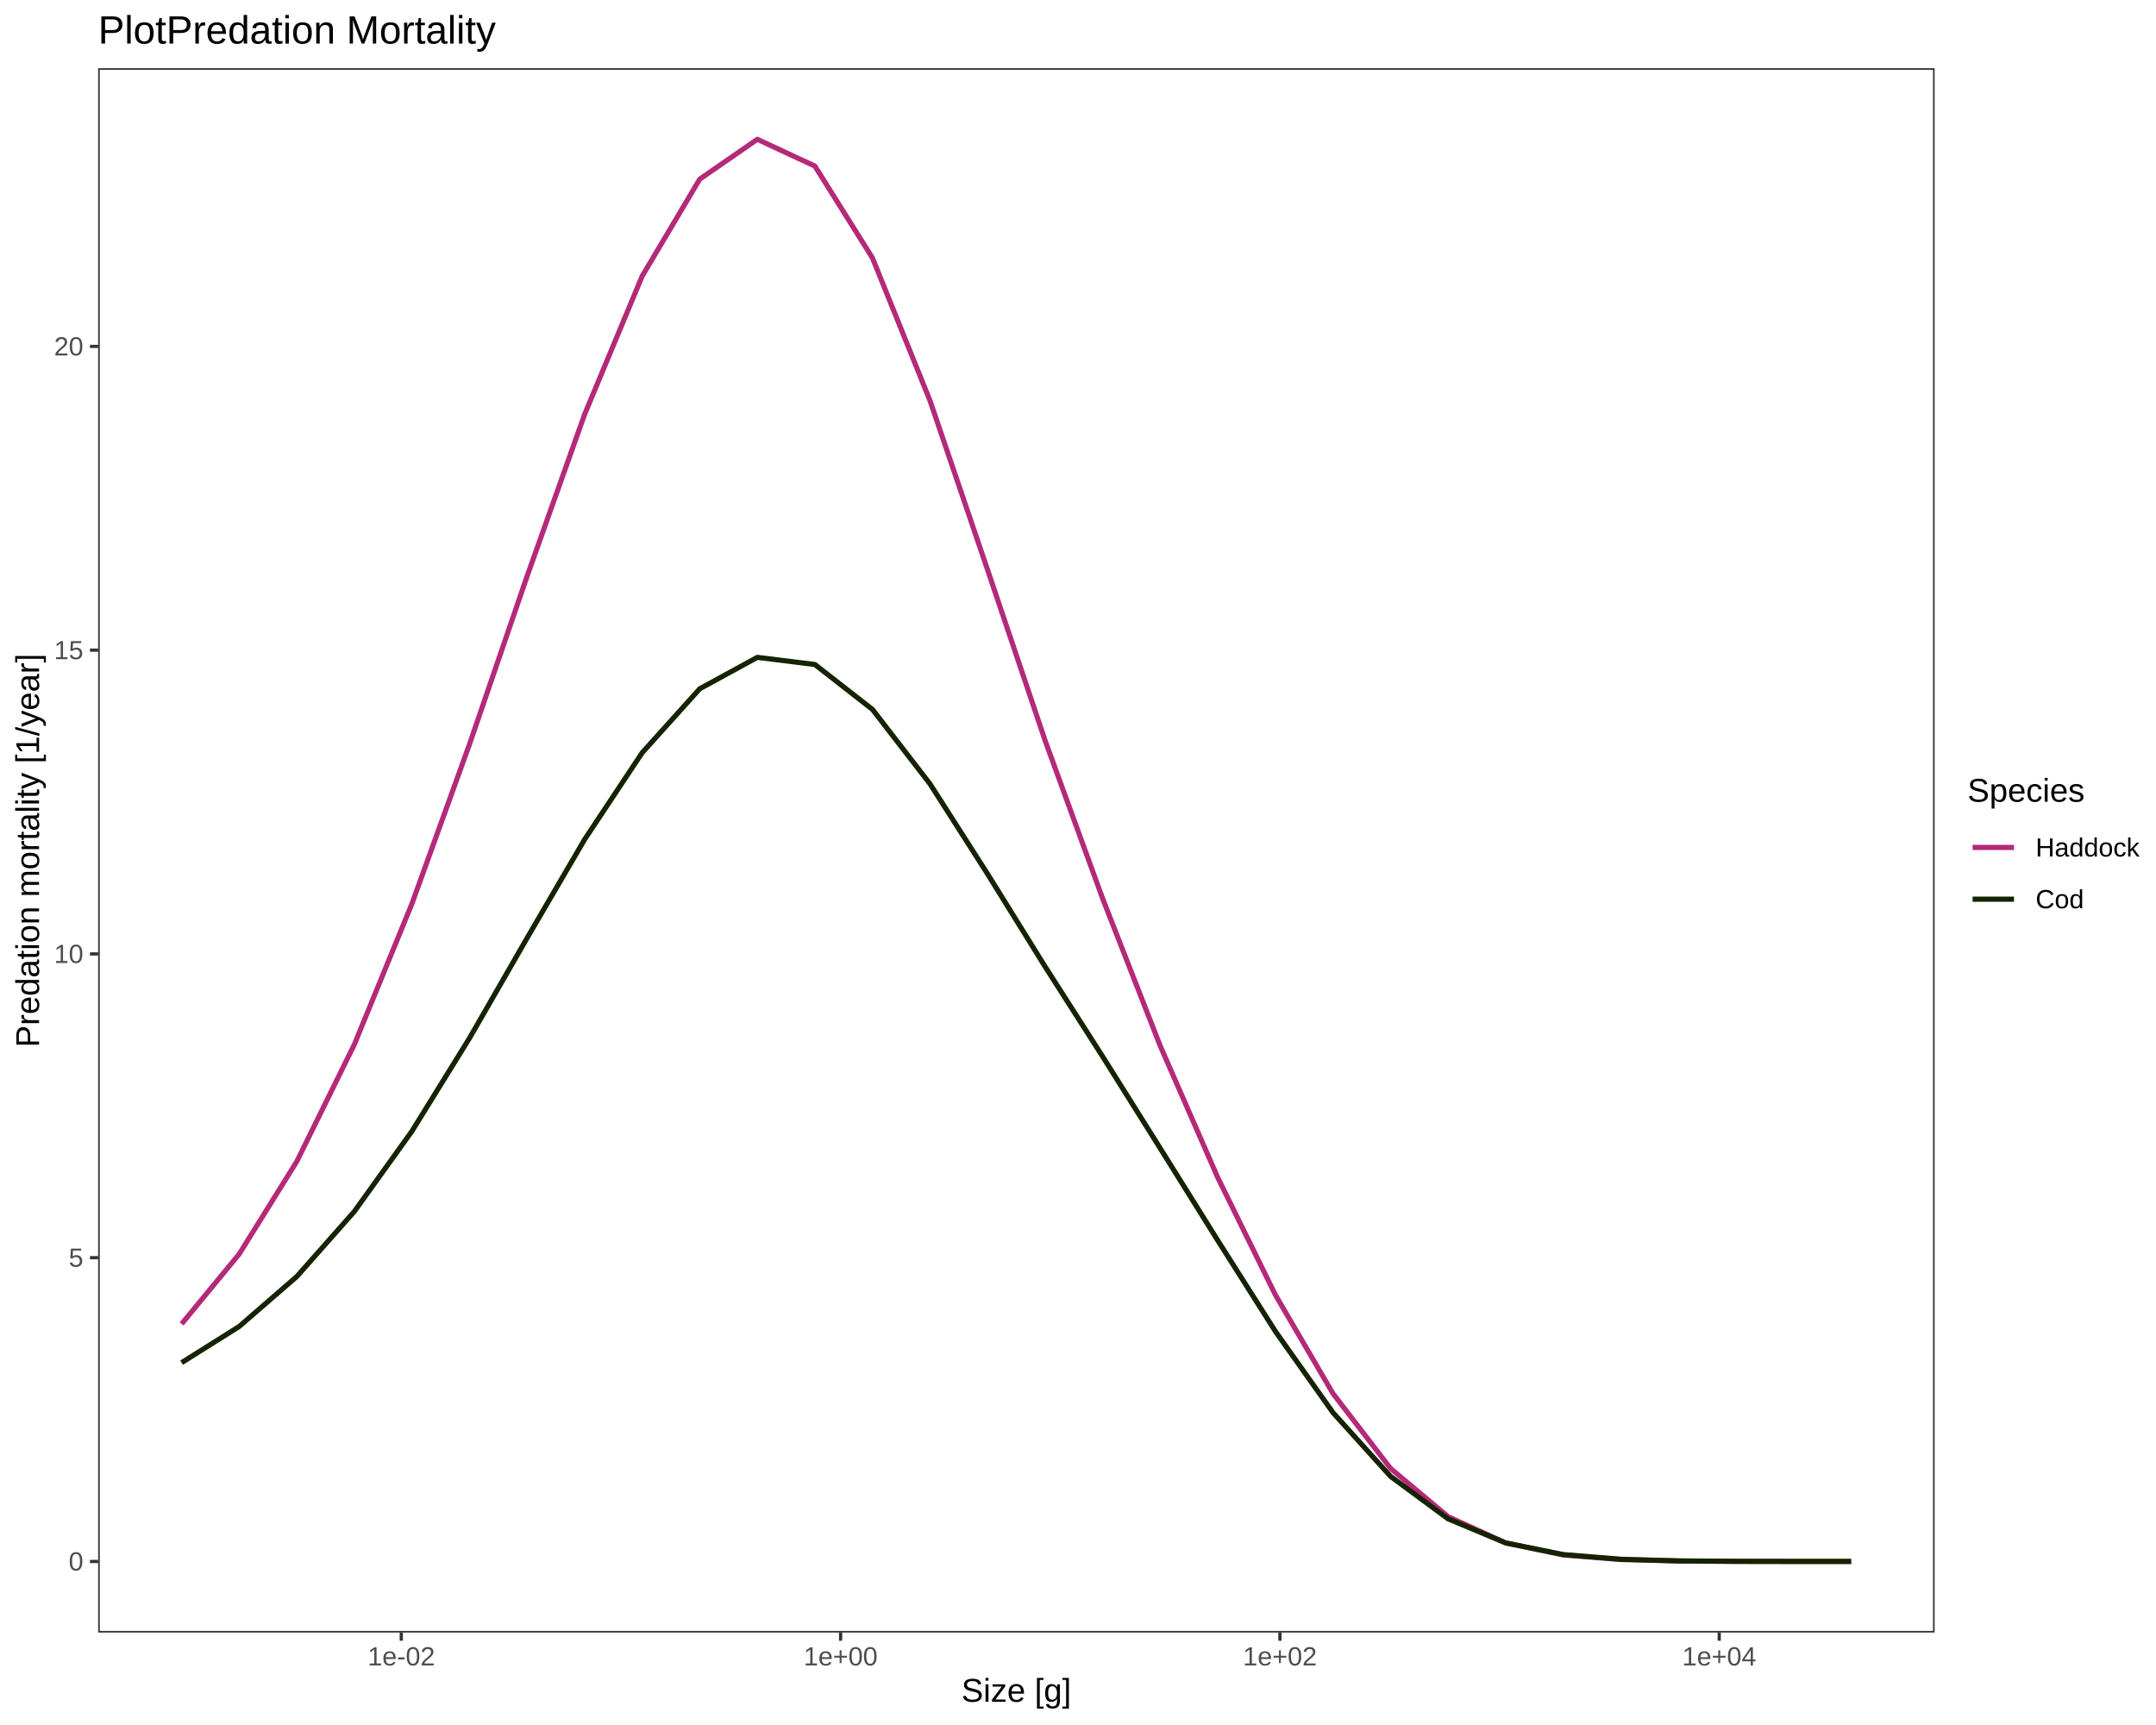
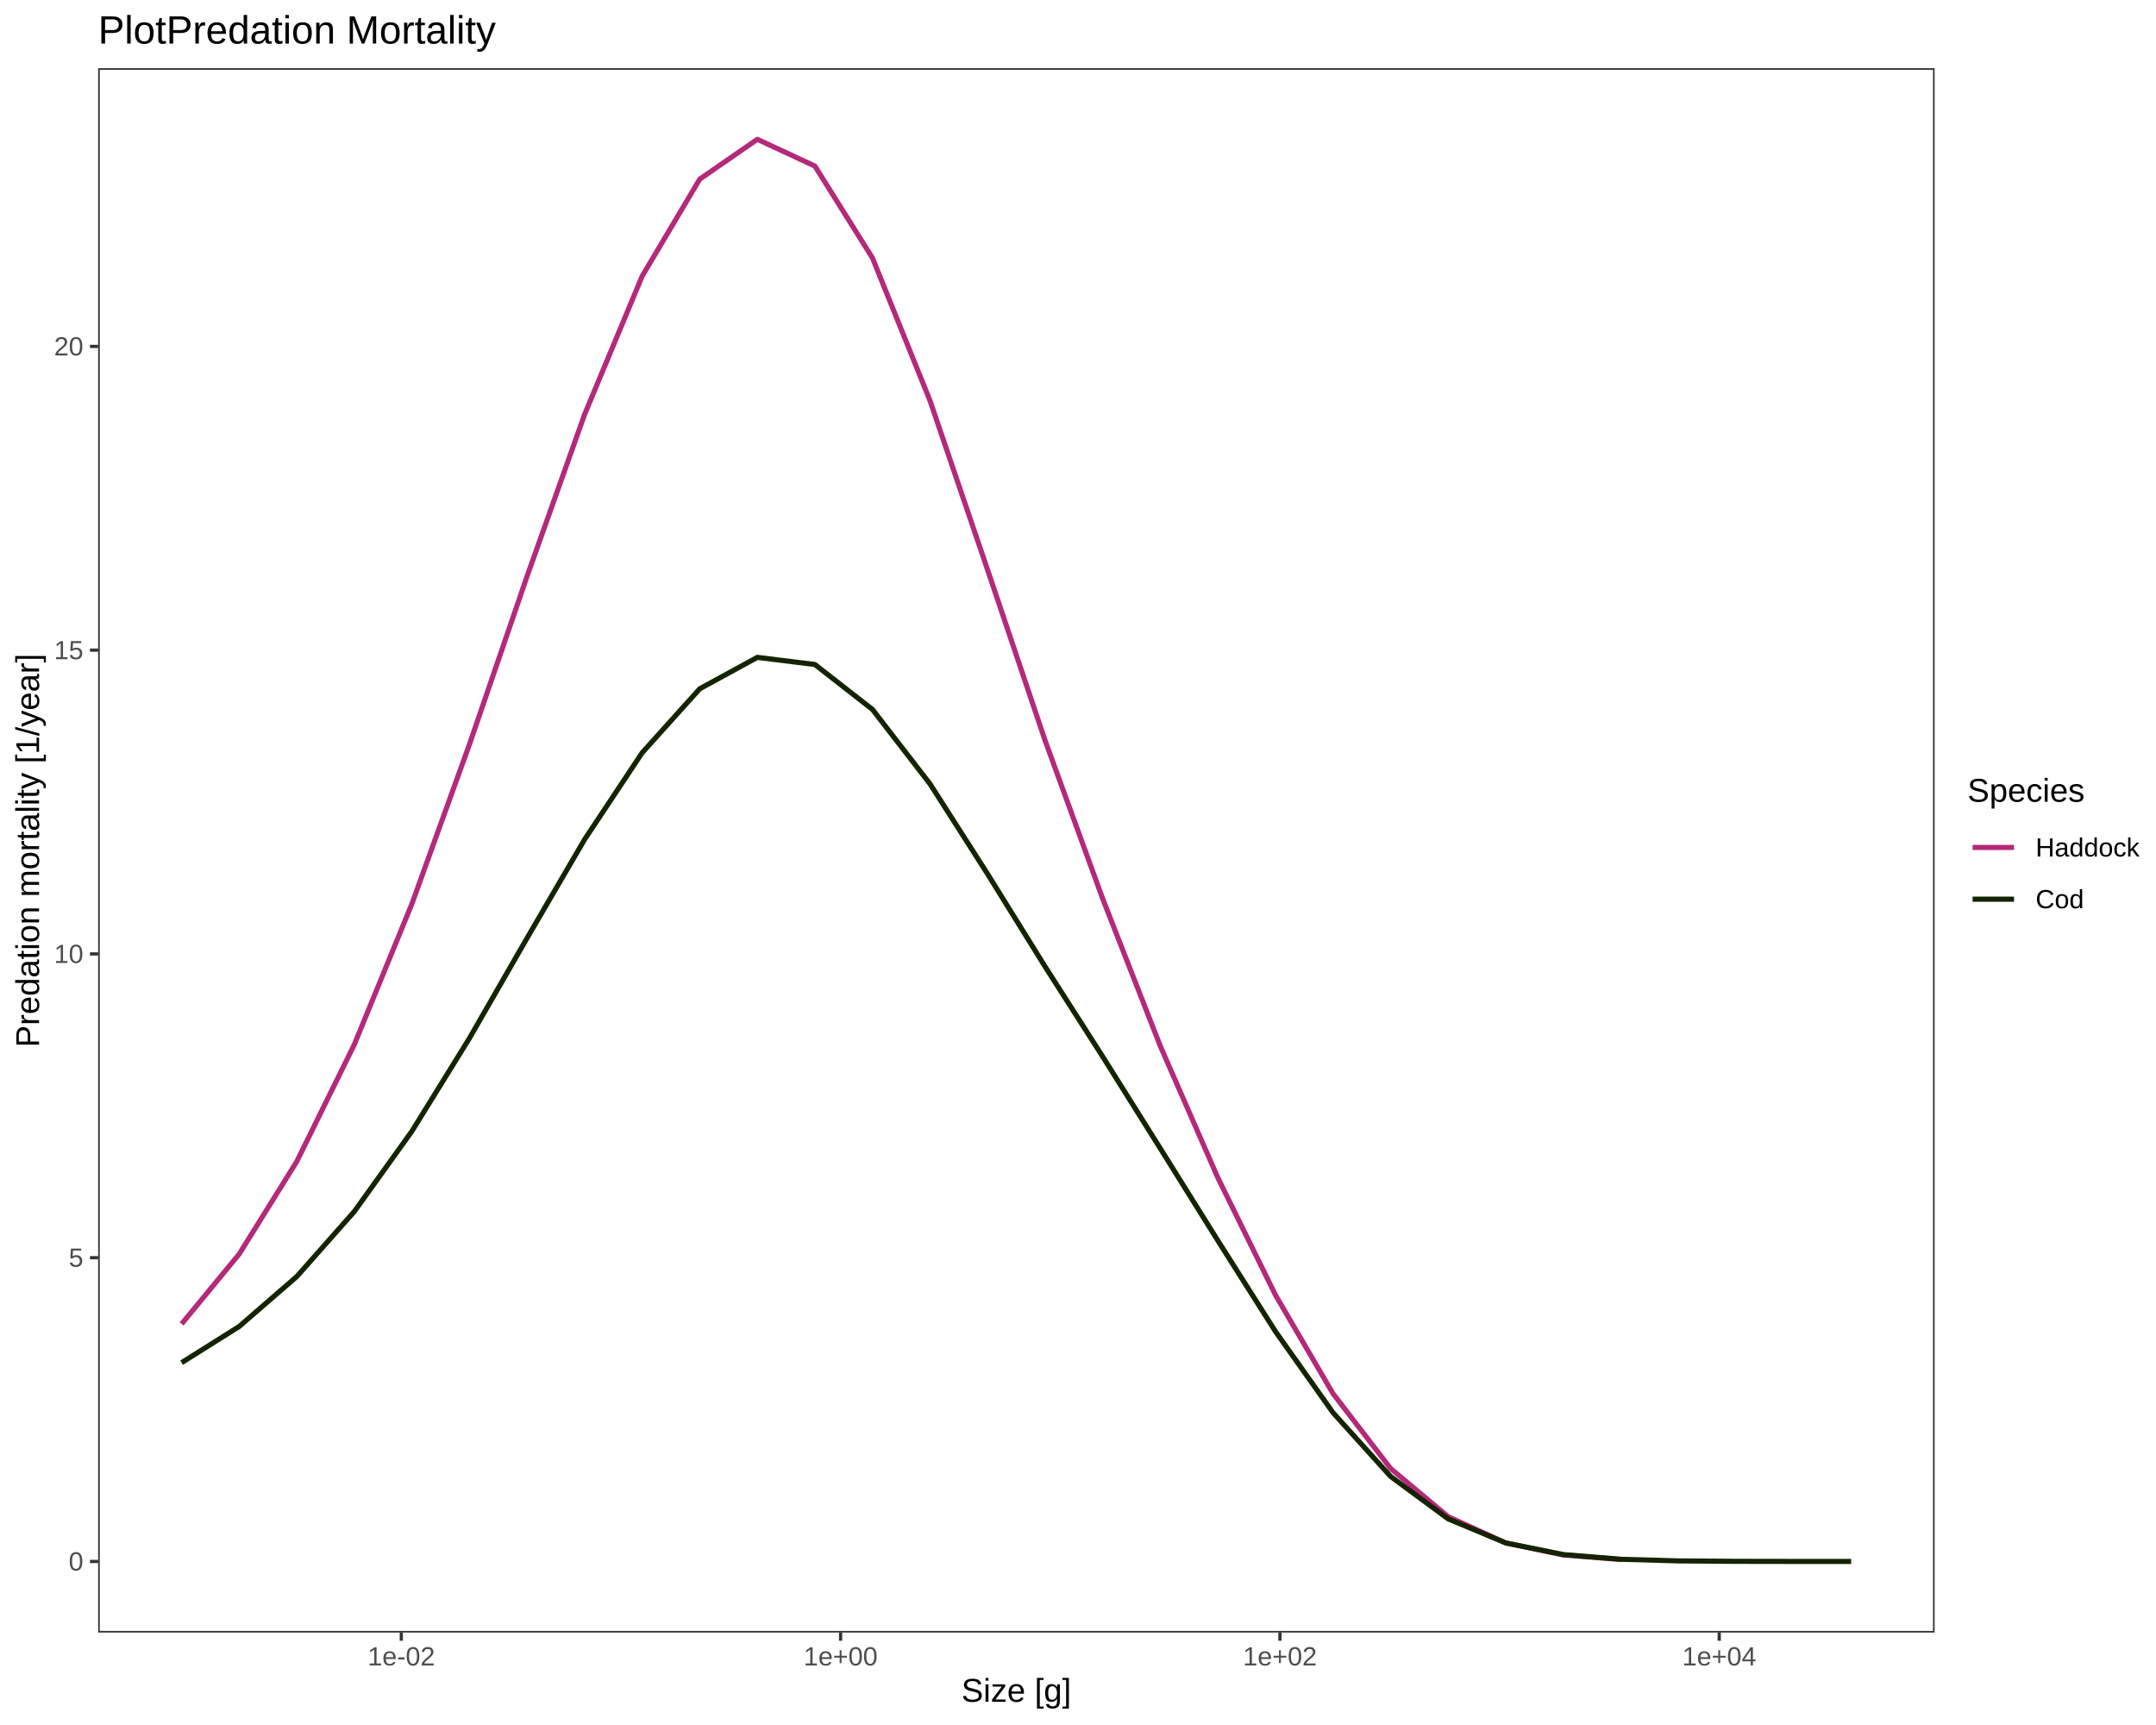
<svg xmlns="http://www.w3.org/2000/svg" viewBox="0 0 720.00 576.00">
  <defs>
    <style type="text/css">
    line, polyline, polygon, path, rect, circle {
      fill: none;
      stroke: #000000;
      stroke-linecap: round;
      stroke-linejoin: round;
      stroke-miterlimit: 10.00;
    }
  </style>
  </defs>
  <rect width="100%" height="100%" style="stroke: none; fill: #FFFFFF;" />
  <rect x="0.00" y="0.00" width="720.00" height="576.00" style="stroke-width: 1.07; stroke: #FFFFFF; fill: #FFFFFF;" />
  <defs>
    <clipPath id="cpMzIuNzh8NjQ2LjA3fDU0NS4xM3wyMi43Nw==">
      <rect x="32.78" y="22.77" width="613.29" height="522.36" />
    </clipPath>
  </defs>
  <rect x="32.78" y="22.77" width="613.29" height="522.36" style="stroke-width: 1.07; stroke: none; fill: #FFFFFF;" clip-path="url(#cpMzIuNzh8NjQ2LjA3fDU0NS4xM3wyMi43Nw==)" />
-   <polyline points="60.65,442.08 79.88,418.74 99.10,387.86 118.33,348.77 137.55,301.81 156.78,248.54 176.01,192.44 195.23,138.38 214.46,92.19 233.68,59.82 252.91,46.52 272.13,55.45 291.36,86.13 310.58,133.79 329.81,190.29 349.03,247.32 368.26,300.12 387.49,349.31 406.71,393.28 425.94,432.42 445.16,465.33 464.39,490.35 483.61,506.44 502.84,515.21 522.06,519.22 541.29,520.75 560.51,521.23 579.74,521.36 598.97,521.38 618.19,521.39 " style="stroke-width: 1.71; stroke: #B42979; stroke-linecap: butt;" clip-path="url(#cpMzIuNzh8NjQ2LjA3fDU0NS4xM3wyMi43Nw==)" />
+   <polyline points="60.65,442.08 79.88,418.74 99.10,387.86 118.33,348.77 137.55,301.81 156.78,248.54 176.01,192.44 195.23,138.38 214.46,92.19 233.68,59.82 252.91,46.52 272.13,55.45 291.36,86.13 310.58,133.79 329.81,190.29 349.03,247.32 368.26,300.12 387.49,349.31 406.71,393.28 425.94,432.42 445.16,465.33 464.39,490.35 483.61,506.44 502.84,515.21 522.06,519.22 541.29,520.75 " style="stroke-width: 1.71; stroke: #B42979; stroke-linecap: butt;" clip-path="url(#cpMzIuNzh8NjQ2LjA3fDU0NS4xM3wyMi43Nw==)" />
  <polyline points="60.65,455.01 79.88,442.93 99.10,426.27 118.33,404.53 137.55,377.74 156.78,346.66 176.01,313.24 195.23,280.31 214.46,251.34 233.68,229.99 252.91,219.50 272.13,221.88 291.36,236.89 310.58,261.76 329.81,291.84 349.03,322.80 368.26,352.84 387.49,383.49 406.71,414.26 425.94,444.59 445.16,471.70 464.39,493.00 483.61,507.17 502.84,515.21 522.06,519.09 541.29,520.66 560.51,521.20 579.74,521.35 598.97,521.38 618.19,521.39 " style="stroke-width: 1.71; stroke: #142300; stroke-linecap: butt;" clip-path="url(#cpMzIuNzh8NjQ2LjA3fDU0NS4xM3wyMi43Nw==)" />
  <rect x="32.78" y="22.77" width="613.29" height="522.36" style="stroke-width: 1.07; stroke: #333333;" clip-path="url(#cpMzIuNzh8NjQ2LjA3fDU0NS4xM3wyMi43Nw==)" />
  <defs>
    <clipPath id="cpMC4wMHw3MjAuMDB8NTc2LjAwfDAuMDA=">
      <rect x="0.00" y="0.00" width="720.00" height="576.00" />
    </clipPath>
  </defs>
  <g clip-path="url(#cpMC4wMHw3MjAuMDB8NTc2LjAwfDAuMDA=)">
    <text x="22.95" y="524.41" style="font-size: 8.80px; fill: #4D4D4D; font-family: Liberation Sans;" textLength="4.89px" lengthAdjust="spacingAndGlyphs">0</text>
  </g>
  <g clip-path="url(#cpMC4wMHw3MjAuMDB8NTc2LjAwfDAuMDA=)">
    <text x="22.95" y="422.98" style="font-size: 8.80px; fill: #4D4D4D; font-family: Liberation Sans;" textLength="4.89px" lengthAdjust="spacingAndGlyphs">5</text>
  </g>
  <g clip-path="url(#cpMC4wMHw3MjAuMDB8NTc2LjAwfDAuMDA=)">
    <text x="18.06" y="321.55" style="font-size: 8.80px; fill: #4D4D4D; font-family: Liberation Sans;" textLength="9.78px" lengthAdjust="spacingAndGlyphs">10</text>
  </g>
  <g clip-path="url(#cpMC4wMHw3MjAuMDB8NTc2LjAwfDAuMDA=)">
    <text x="18.06" y="220.12" style="font-size: 8.80px; fill: #4D4D4D; font-family: Liberation Sans;" textLength="9.78px" lengthAdjust="spacingAndGlyphs">15</text>
  </g>
  <g clip-path="url(#cpMC4wMHw3MjAuMDB8NTc2LjAwfDAuMDA=)">
    <text x="18.06" y="118.69" style="font-size: 8.80px; fill: #4D4D4D; font-family: Liberation Sans;" textLength="9.78px" lengthAdjust="spacingAndGlyphs">20</text>
  </g>
  <polyline points="30.04,521.39 32.78,521.39 " style="stroke-width: 1.07; stroke: #333333; stroke-linecap: butt;" clip-path="url(#cpMC4wMHw3MjAuMDB8NTc2LjAwfDAuMDA=)" />
  <polyline points="30.04,419.96 32.78,419.96 " style="stroke-width: 1.07; stroke: #333333; stroke-linecap: butt;" clip-path="url(#cpMC4wMHw3MjAuMDB8NTc2LjAwfDAuMDA=)" />
  <polyline points="30.04,318.53 32.78,318.53 " style="stroke-width: 1.07; stroke: #333333; stroke-linecap: butt;" clip-path="url(#cpMC4wMHw3MjAuMDB8NTc2LjAwfDAuMDA=)" />
  <polyline points="30.04,217.10 32.78,217.10 " style="stroke-width: 1.07; stroke: #333333; stroke-linecap: butt;" clip-path="url(#cpMC4wMHw3MjAuMDB8NTc2LjAwfDAuMDA=)" />
  <polyline points="30.04,115.67 32.78,115.67 " style="stroke-width: 1.07; stroke: #333333; stroke-linecap: butt;" clip-path="url(#cpMC4wMHw3MjAuMDB8NTc2LjAwfDAuMDA=)" />
  <polyline points="134.01,547.87 134.01,545.13 " style="stroke-width: 1.07; stroke: #333333; stroke-linecap: butt;" clip-path="url(#cpMC4wMHw3MjAuMDB8NTc2LjAwfDAuMDA=)" />
  <polyline points="280.72,547.87 280.72,545.13 " style="stroke-width: 1.07; stroke: #333333; stroke-linecap: butt;" clip-path="url(#cpMC4wMHw3MjAuMDB8NTc2LjAwfDAuMDA=)" />
  <polyline points="427.43,547.87 427.43,545.13 " style="stroke-width: 1.07; stroke: #333333; stroke-linecap: butt;" clip-path="url(#cpMC4wMHw3MjAuMDB8NTc2LjAwfDAuMDA=)" />
  <polyline points="574.14,547.87 574.14,545.13 " style="stroke-width: 1.07; stroke: #333333; stroke-linecap: butt;" clip-path="url(#cpMC4wMHw3MjAuMDB8NTc2LjAwfDAuMDA=)" />
  <g clip-path="url(#cpMC4wMHw3MjAuMDB8NTc2LjAwfDAuMDA=)">
    <text x="122.77" y="556.11" style="font-size: 8.80px; fill: #4D4D4D; font-family: Liberation Sans;" textLength="22.48px" lengthAdjust="spacingAndGlyphs">1e-02</text>
  </g>
  <g clip-path="url(#cpMC4wMHw3MjAuMDB8NTc2LjAwfDAuMDA=)">
    <text x="268.37" y="556.11" style="font-size: 8.80px; fill: #4D4D4D; font-family: Liberation Sans;" textLength="24.70px" lengthAdjust="spacingAndGlyphs">1e+00</text>
  </g>
  <g clip-path="url(#cpMC4wMHw3MjAuMDB8NTc2LjAwfDAuMDA=)">
    <text x="415.08" y="556.11" style="font-size: 8.80px; fill: #4D4D4D; font-family: Liberation Sans;" textLength="24.70px" lengthAdjust="spacingAndGlyphs">1e+02</text>
  </g>
  <g clip-path="url(#cpMC4wMHw3MjAuMDB8NTc2LjAwfDAuMDA=)">
    <text x="561.79" y="556.11" style="font-size: 8.80px; fill: #4D4D4D; font-family: Liberation Sans;" textLength="24.70px" lengthAdjust="spacingAndGlyphs">1e+04</text>
  </g>
  <g clip-path="url(#cpMC4wMHw3MjAuMDB8NTc2LjAwfDAuMDA=)">
    <text x="321.06" y="568.24" style="font-size: 11.00px; font-family: Liberation Sans;" textLength="36.72px" lengthAdjust="spacingAndGlyphs">Size [g]</text>
  </g>
  <g clip-path="url(#cpMC4wMHw3MjAuMDB8NTc2LjAwfDAuMDA=)">
    <text transform="translate(13.04,349.72) rotate(-90)" style="font-size: 11.00px; font-family: Liberation Sans;" textLength="131.53px" lengthAdjust="spacingAndGlyphs">Predation mortality [1/year]</text>
  </g>
  <rect x="657.03" y="259.01" width="57.49" height="49.88" style="stroke-width: 1.07; stroke: none; fill: #FFFFFF;" clip-path="url(#cpMC4wMHw3MjAuMDB8NTc2LjAwfDAuMDA=)" />
  <g clip-path="url(#cpMC4wMHw3MjAuMDB8NTc2LjAwfDAuMDA=)">
    <text x="657.03" y="267.71" style="font-size: 11.00px; font-family: Liberation Sans;" textLength="39.16px" lengthAdjust="spacingAndGlyphs">Species</text>
  </g>
  <rect x="657.03" y="274.33" width="17.28" height="17.28" style="stroke-width: 1.07; stroke: none; fill: #FFFFFF;" clip-path="url(#cpMC4wMHw3MjAuMDB8NTc2LjAwfDAuMDA=)" />
  <line x1="658.75" y1="282.97" x2="672.58" y2="282.97" style="stroke-width: 1.71; stroke: #B42979; stroke-linecap: butt;" clip-path="url(#cpMC4wMHw3MjAuMDB8NTc2LjAwfDAuMDA=)" />
  <rect x="657.03" y="291.61" width="17.28" height="17.28" style="stroke-width: 1.07; stroke: none; fill: #FFFFFF;" clip-path="url(#cpMC4wMHw3MjAuMDB8NTc2LjAwfDAuMDA=)" />
  <line x1="658.75" y1="300.25" x2="672.58" y2="300.25" style="stroke-width: 1.71; stroke: #142300; stroke-linecap: butt;" clip-path="url(#cpMC4wMHw3MjAuMDB8NTc2LjAwfDAuMDA=)" />
  <g clip-path="url(#cpMC4wMHw3MjAuMDB8NTc2LjAwfDAuMDA=)">
    <text x="679.79" y="286.00" style="font-size: 8.80px; font-family: Liberation Sans;" textLength="34.73px" lengthAdjust="spacingAndGlyphs">Haddock</text>
  </g>
  <g clip-path="url(#cpMC4wMHw3MjAuMDB8NTc2LjAwfDAuMDA=)">
    <text x="679.79" y="303.28" style="font-size: 8.80px; font-family: Liberation Sans;" textLength="16.14px" lengthAdjust="spacingAndGlyphs">Cod</text>
  </g>
  <g clip-path="url(#cpMC4wMHw3MjAuMDB8NTc2LjAwfDAuMDA=)">
    <text x="32.78" y="14.56" style="font-size: 13.20px; font-family: Liberation Sans;" textLength="132.61px" lengthAdjust="spacingAndGlyphs">PlotPredation Mortality</text>
  </g>
</svg>
